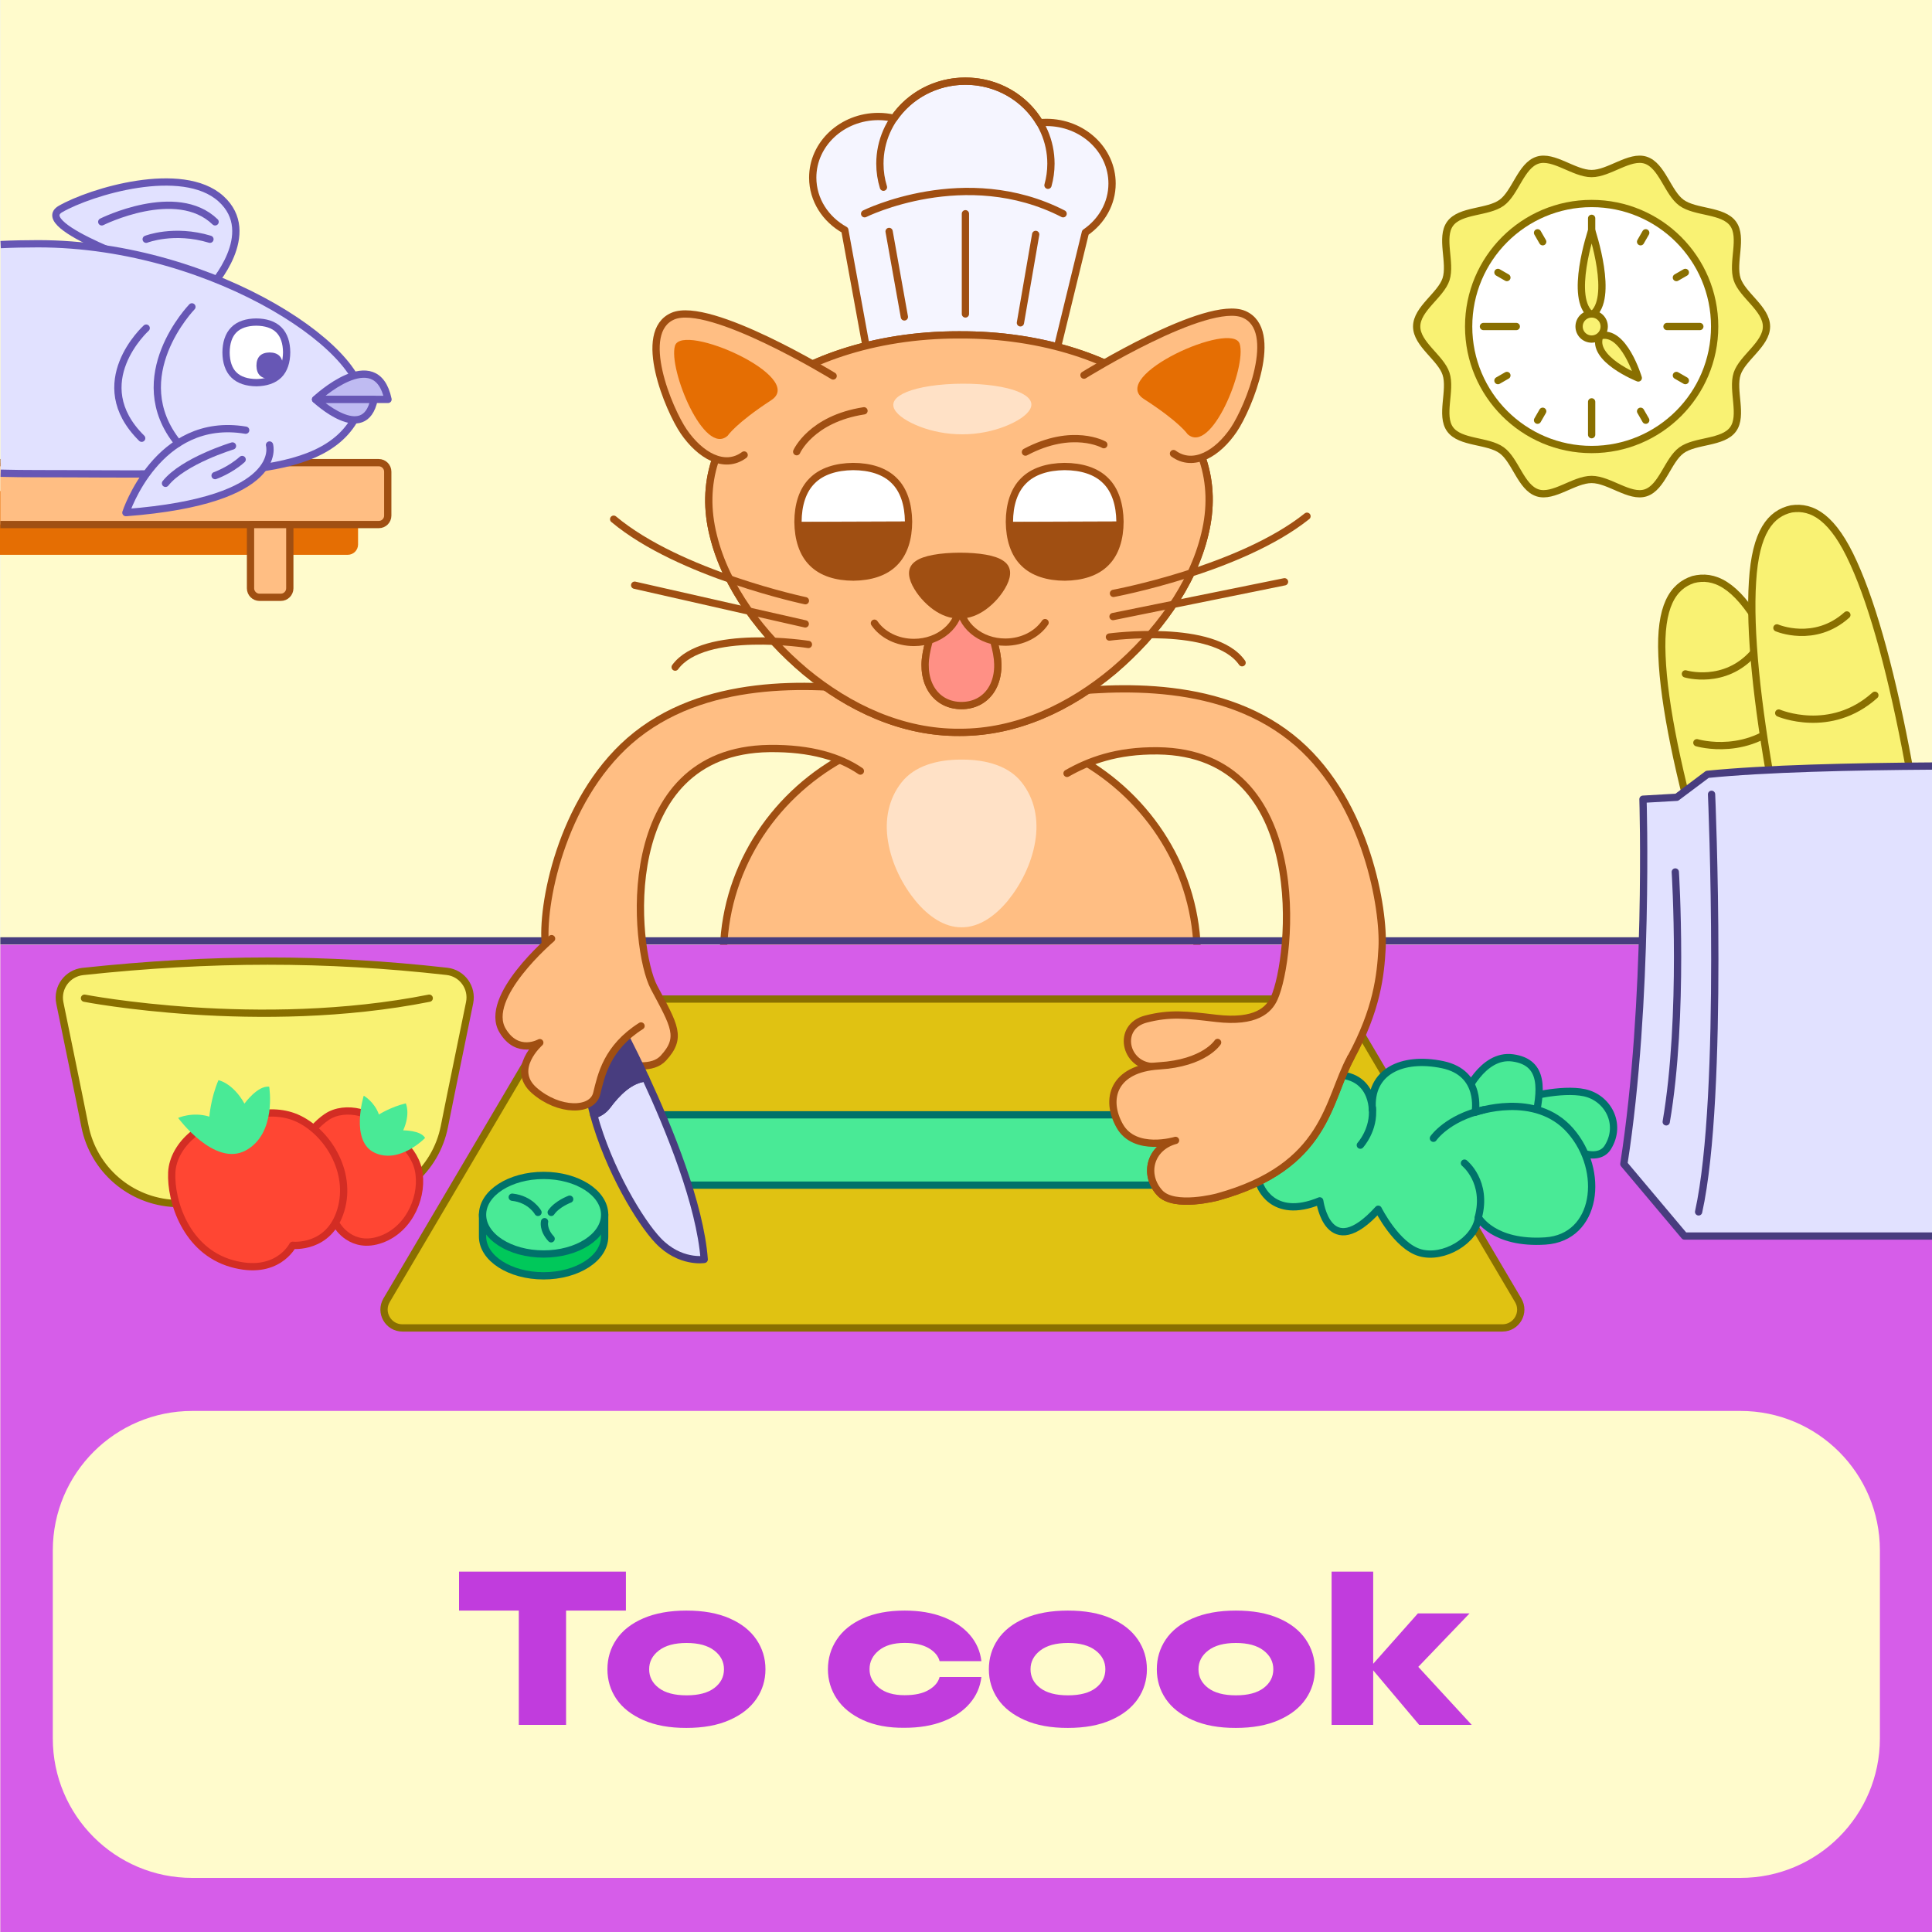
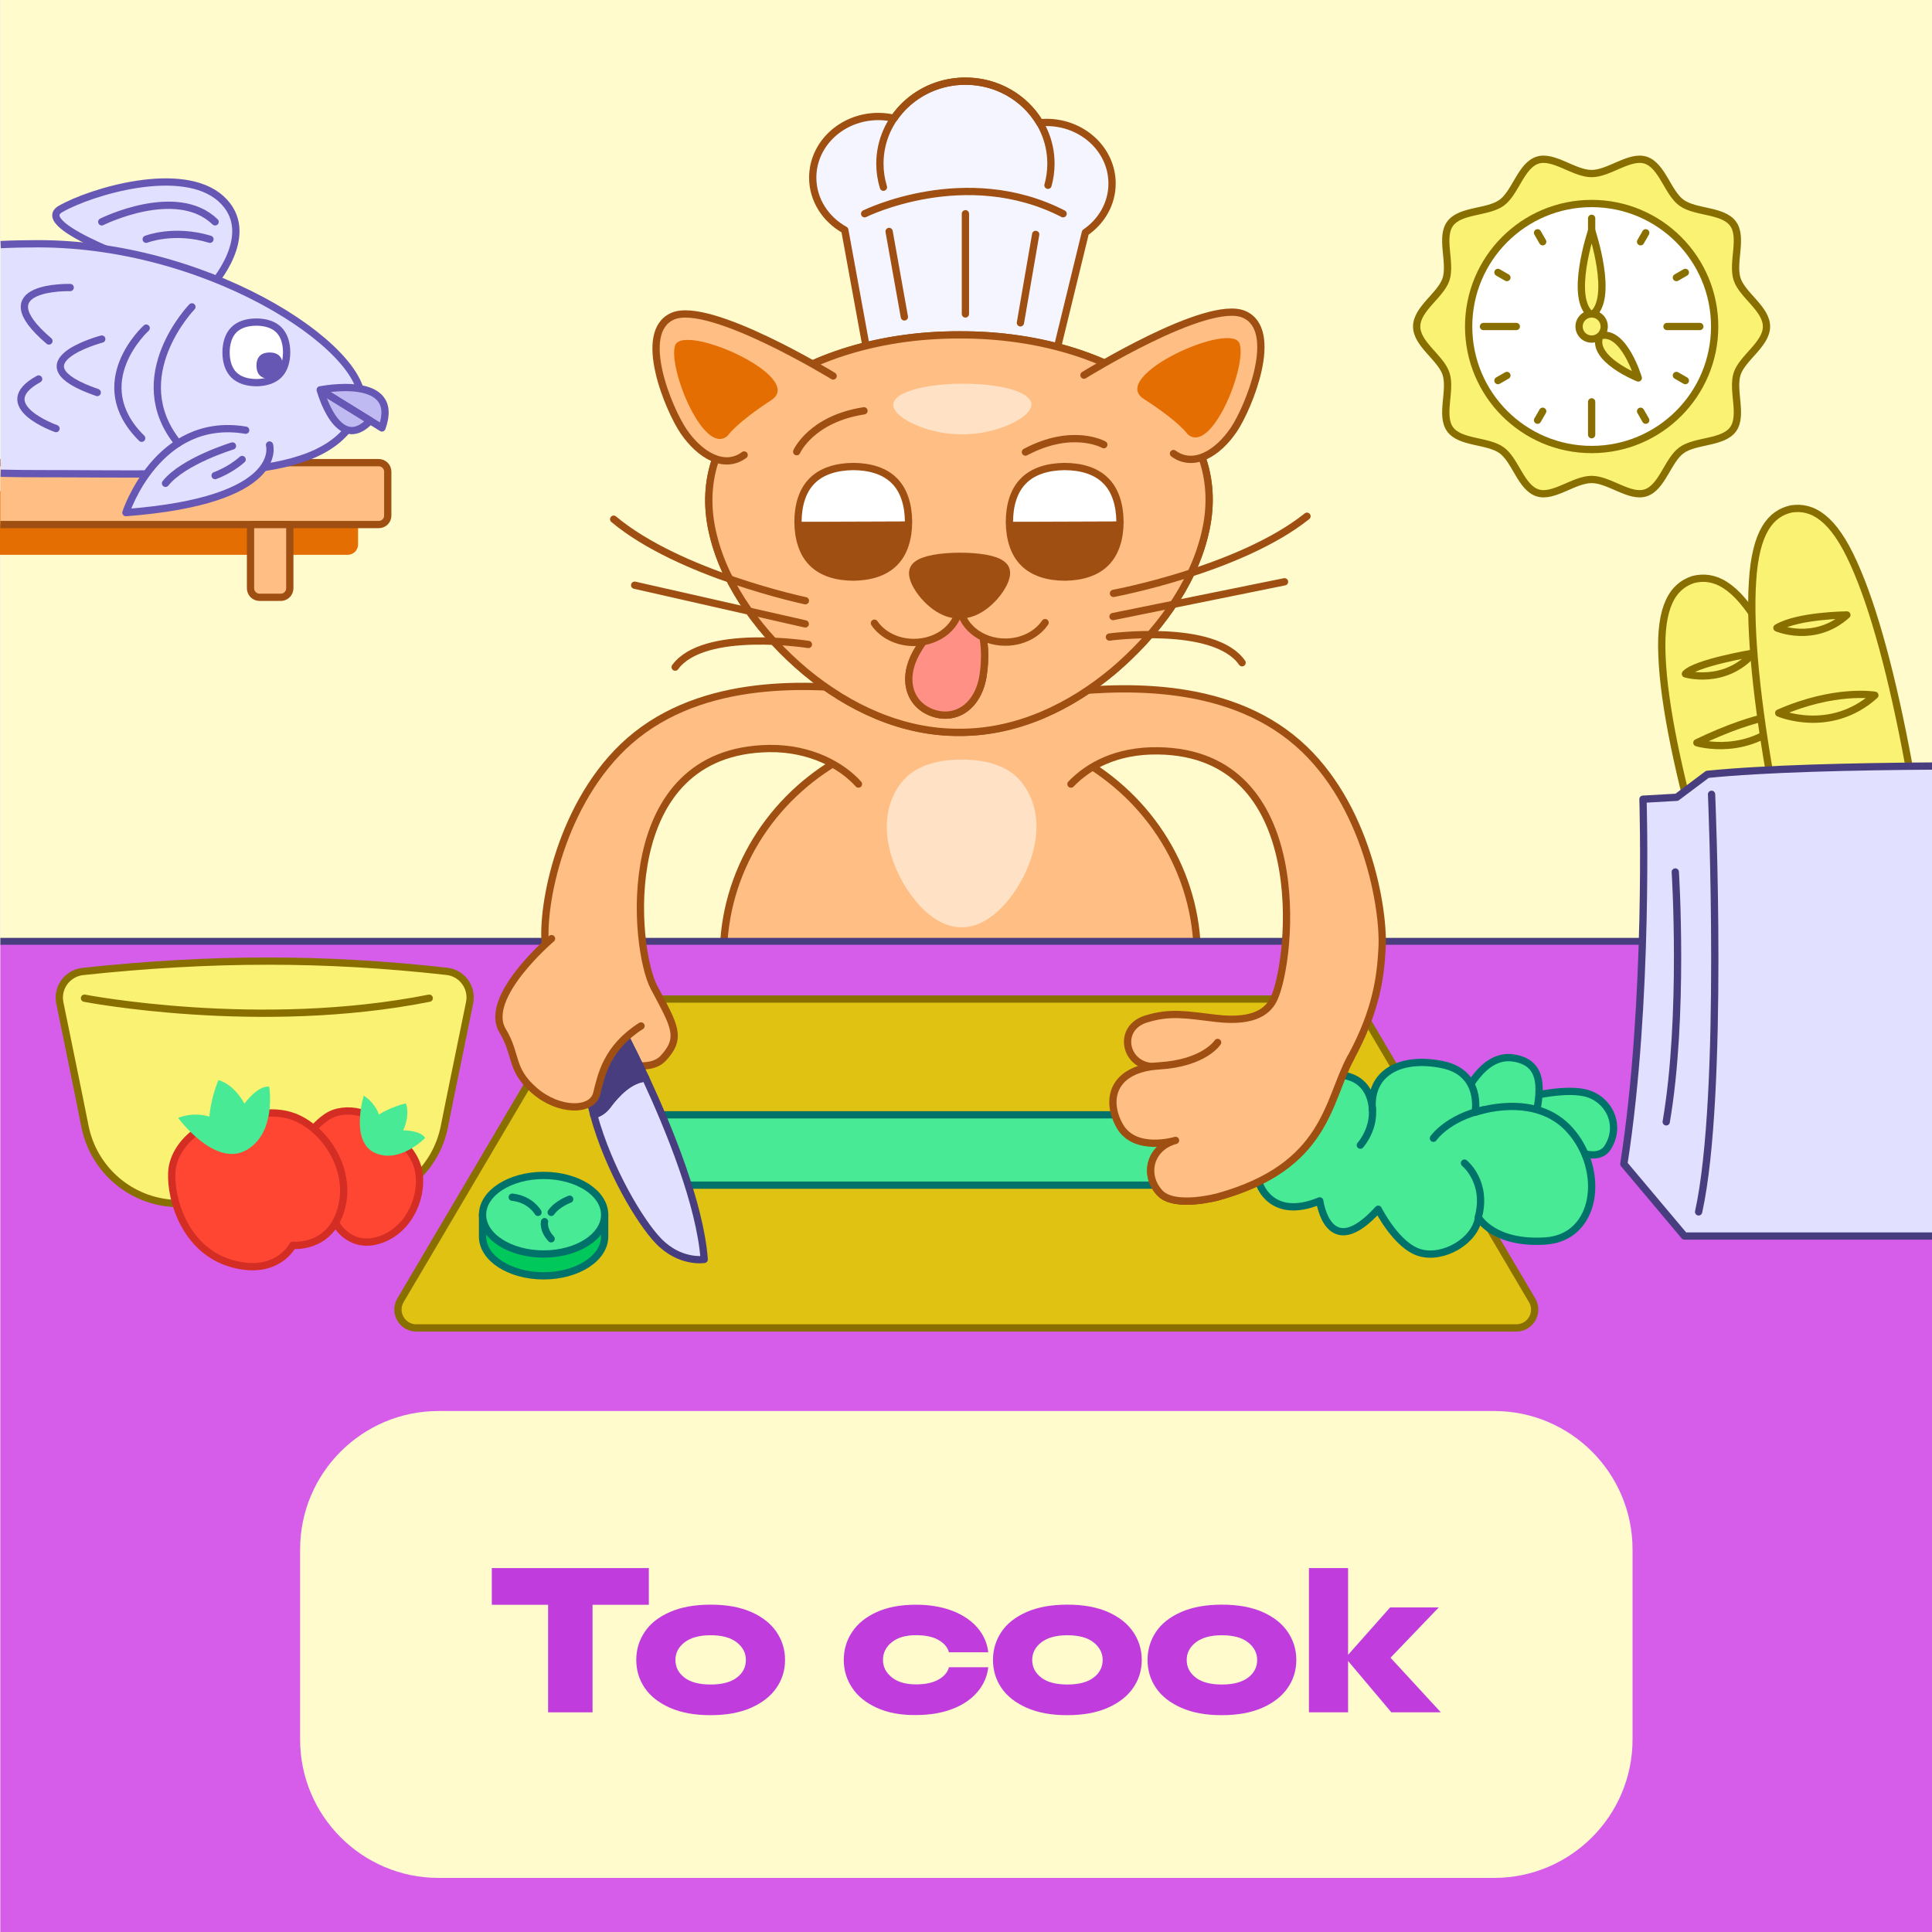
<svg xmlns="http://www.w3.org/2000/svg" version="1.1" id="Layer_1" x="0px" y="0px" viewBox="0 0 3000 3000" style="enable-background:new 0 0 3000 3000;" xml:space="preserve">
  <style type="text/css">
	.st0{fill:#FFFBCC;}
	.st1{fill:#FFBE83;stroke:#A04F12;stroke-width:11.294;stroke-linecap:round;stroke-linejoin:round;stroke-miterlimit:10;}
	.st2{opacity:0;fill:#FFE5D4;}
	.st3{fill:#FFF4E9;}
	.st4{opacity:0.65;}
	.st5{fill:#E1E1FF;stroke:#483D7F;stroke-width:11.294;stroke-linejoin:round;stroke-miterlimit:10;}
	.st6{fill:none;stroke:#FFBE83;stroke-width:0.807;stroke-miterlimit:10;}
	.st7{fill:#D65DE9;}
	.st8{fill:#C13CDD;}
	.st9{fill:none;stroke:#A04F12;stroke-width:11.294;stroke-linecap:round;stroke-linejoin:round;stroke-miterlimit:10;}
	.st10{fill:#E0C212;stroke:#896F00;stroke-width:11.294;stroke-linecap:round;stroke-linejoin:round;stroke-miterlimit:10;}
	.st11{fill:#49EA96;stroke:#00726A;stroke-width:11.294;stroke-linecap:round;stroke-linejoin:round;stroke-miterlimit:10;}
	.st12{fill:#E1E1FF;stroke:#483D7F;stroke-width:11.294;stroke-linecap:round;stroke-linejoin:round;stroke-miterlimit:10;}
	.st13{fill:#483D7F;stroke:#483D7F;stroke-width:11.294;stroke-linecap:round;stroke-linejoin:round;stroke-miterlimit:10;}
	.st14{fill:#F9F273;stroke:#896F00;stroke-width:11.294;stroke-linecap:round;stroke-linejoin:round;stroke-miterlimit:10;}
	.st15{fill:none;stroke:#896F00;stroke-width:11.294;stroke-linecap:round;stroke-linejoin:round;stroke-miterlimit:10;}
	.st16{fill:#FF4633;stroke:#D32D24;stroke-width:11.294;stroke-linecap:round;stroke-linejoin:round;stroke-miterlimit:10;}
	.st17{fill:#49EA96;}
	.st18{fill:#F5F5FF;stroke:#A04F12;stroke-width:11.294;stroke-linecap:round;stroke-linejoin:round;stroke-miterlimit:10;}
	.st19{fill:#FFFFFF;stroke:#A04F12;stroke-width:0.807;stroke-miterlimit:10;}
	.st20{fill:#A04F12;stroke:#A04F12;stroke-width:0.807;stroke-miterlimit:10;}
	.st21{fill:#E56E03;}
	.st22{fill:#FF9085;stroke:#A04F12;stroke-width:11.294;stroke-linecap:round;stroke-linejoin:round;stroke-miterlimit:10;}
	.st23{fill:#A04F12;}
	.st24{fill:#00C85A;stroke:#00726A;stroke-width:11.294;stroke-linecap:round;stroke-linejoin:round;stroke-miterlimit:10;}
	.st25{fill:#F9F273;}
	.st26{fill:#FFFFFF;stroke:#896F00;stroke-width:11.294;stroke-linecap:round;stroke-linejoin:round;stroke-miterlimit:10;}
	.st27{fill:#E1E1FF;stroke:#6757B5;stroke-width:11.294;stroke-linecap:round;stroke-linejoin:round;stroke-miterlimit:10;}
	.st28{fill:#FFBE83;stroke:#A04F12;stroke-width:11.294;stroke-linejoin:round;stroke-miterlimit:10;}
	.st29{fill:#E1E1FF;stroke:#6757B5;stroke-width:11.294;stroke-linejoin:round;stroke-miterlimit:10;}
	.st30{fill:#BFBBF2;stroke:#6757B5;stroke-width:11.294;stroke-linejoin:round;stroke-miterlimit:10;}
	.st31{fill:#FFFFFF;stroke:#6757B5;stroke-width:11.294;stroke-linejoin:round;stroke-miterlimit:10;}
	.st32{fill:#6757B5;}
</style>
  <rect x="0.5" class="st0" width="3000" height="3000" />
  <path class="st1" d="M1674.4,1177.3c-3.7-2-7.4-4-11.2-6c0,0-71.6-389.4-170.5-367.5c-0.5,0.1-1,0.2-1.5,0.4c-0.5-0.1-1-0.2-1.5-0.4  c-98.9-21.8-170.5,367.5-170.5,367.5c-3.8,1.9-7.5,3.9-11.2,6c-110.4,61.1-184.8,176.3-184.8,308.2c0,196,164.1,354.8,366.5,354.8  c0,0,0.5-2,1.5-5.9c1,3.9,1.5,5.9,1.5,5.9c202.4,0,366.5-158.9,366.5-354.8C1859.2,1353.6,1784.8,1238.4,1674.4,1177.3z" />
  <path class="st2" d="M1264.9,1479c-18.8,13.5-37.5,48.3-3.6,108.4c33.9,60.1,116.2,143.4,151.3,112  C1462,1655.3,1329,1433,1264.9,1479z" />
  <g>
    <path class="st1" d="M1464.7,1743c-36.8,20.8-55.2,57.6-46.8,104.3c9,50.2,41.2,157.5,18.3,244.5c-4,15.1-17.6,25.7-33.3,25.7   h-271.3c0,0-4.8-214.2,183.9-103.9c0,0-3.2-213.4,102.3-299.8" />
    <path class="st1" d="M1533,1743c36.8,20.8,55.2,57.6,46.8,104.3c-9,50.2-41.2,157.5-18.3,244.5c4,15.1,17.6,25.7,33.3,25.7H1866   c0,0,4.8-214.2-183.9-103.9c0,0,3.2-213.4-102.3-299.8" />
  </g>
  <g>
    <path class="st3" d="M1170.9,2054.6c-0.1-14.9,13.7-39.8,45.5-40.6c25.9-0.7,46.7,7.6,72.7,28.1   C1307.2,2056.5,1171,2082.5,1170.9,2054.6z" />
    <path class="st3" d="M1824.7,2054.6c0.1-14.9-13.7-39.8-45.5-40.6c-25.9-0.7-46.7,7.6-72.7,28.1   C1688.4,2056.5,1824.6,2082.5,1824.7,2054.6z" />
  </g>
  <g class="st4">
    <path class="st3" d="M1607.4,1307.1c-5.8,34.6-22.5,67-42.6,91.7c-20.4,24.5-45.1,41.3-71.6,41.1c-26.6,0.2-51.3-16.6-71.6-41.1   c-20.1-24.6-36.8-57-42.6-91.7c-5.9-34.6,1.1-67.2,21-92.3c19.6-24.9,53.9-35.5,93.2-35.3c39.3-0.2,73.7,10.4,93.2,35.3   C1606.3,1239.9,1613.3,1272.5,1607.4,1307.1z" />
  </g>
-   <line class="st5" x1="0.5" y1="1461" x2="3000.5" y2="1461" />
+   <line class="st5" x1="0.5" y1="1462" x2="3000.5" y2="1462" />
  <path class="st6" d="M2286.5,1508" />
  <rect x="0.5" y="1467" class="st7" width="3000" height="1533" />
-   <path class="st0" d="M2702.5,2916H298.5C178.9,2916,82,2819.1,82,2699.5v-292.1c0-119.5,96.9-216.5,216.5-216.5h2404.1  c119.5,0,216.5,96.9,216.5,216.5v292.1C2919,2819.1,2822.1,2916,2702.5,2916z" />
-   <g>
-     <path class="st8" d="M879,2678.4h-73.4v-177.5h-92.8v-60.5h259.1v60.5H879V2678.4z" />
-     <path class="st8" d="M998.8,2670.9c-18.5-8.2-32.4-19.1-41.7-32.8c-9.3-13.7-13.9-29.1-13.9-46.1s4.6-32.4,13.9-46.2   c9.3-13.8,23.2-24.8,41.7-32.8c18.5-8,40.9-12.1,67.1-12.1c26.3,0,48.6,4,67,12.1c18.4,8,32.2,19,41.6,32.8   c9.4,13.8,14.1,29.2,14.1,46.2s-4.7,32.4-14.1,46.1c-9.4,13.7-23.3,24.7-41.8,32.8c-18.5,8.2-40.7,12.2-66.8,12.2   C1039.7,2683.2,1017.3,2679.1,998.8,2670.9z M1109.2,2621.1c10-7.6,15-17.3,15-29.1c0-11.6-5-21.3-15.1-29.1   c-10.1-7.8-24.4-11.7-43-11.7c-18.6,0-32.9,3.9-43,11.7c-10.1,7.8-15.1,17.5-15.1,29.1c0,11.8,5,21.5,15,29.1   c10,7.6,24.4,11.4,43.2,11.4C1084.8,2632.5,1099.2,2628.7,1109.2,2621.1z" />
-     <path class="st8" d="M1340,2670.9c-17.9-8.2-31.4-19.2-40.6-33c-9.2-13.8-13.8-29.1-13.8-45.9c0-17,4.6-32.4,13.8-46.2   c9.2-13.8,22.7-24.8,40.6-32.8c17.9-8,39.4-12.1,64.6-12.1c22.7,0,42.7,3.3,60,10c17.3,6.7,31.1,15.9,41.3,27.7   c10.2,11.8,16.2,25.4,18,40.8H1459c-2-7.9-7.6-14.6-16.8-20.1c-9.2-5.4-21.7-8.2-37.6-8.2c-17,0-30.3,3.9-39.9,11.7   c-9.6,7.8-14.5,17.5-14.5,29.1c0,11.3,4.8,20.9,14.5,28.7c9.6,7.8,22.9,11.7,39.9,11.7c15.9,0,28.4-2.7,37.6-8.2   c9.2-5.4,14.8-12.1,16.8-20.1h64.9c-1.8,15.4-7.8,29.1-18,41c-10.2,11.9-24,21.2-41.3,27.9c-17.3,6.7-37.3,10-60,10   C1379.5,2683.2,1357.9,2679.1,1340,2670.9z" />
-     <path class="st8" d="M1591.1,2670.9c-18.5-8.2-32.4-19.1-41.7-32.8c-9.3-13.7-13.9-29.1-13.9-46.1s4.6-32.4,13.9-46.2   c9.3-13.8,23.2-24.8,41.7-32.8c18.5-8,40.9-12.1,67.1-12.1c26.3,0,48.6,4,67,12.1c18.4,8,32.2,19,41.6,32.8   c9.4,13.8,14.1,29.2,14.1,46.2s-4.7,32.4-14.1,46.1c-9.4,13.7-23.3,24.7-41.8,32.8c-18.5,8.2-40.7,12.2-66.8,12.2   C1632,2683.2,1609.6,2679.1,1591.1,2670.9z M1701.4,2621.1c10-7.6,15-17.3,15-29.1c0-11.6-5-21.3-15.1-29.1   c-10.1-7.8-24.4-11.7-43-11.7c-18.6,0-32.9,3.9-43,11.7c-10.1,7.8-15.1,17.5-15.1,29.1c0,11.8,5,21.5,15,29.1   c10,7.6,24.4,11.4,43.2,11.4C1677.1,2632.5,1691.5,2628.7,1701.4,2621.1z" />
-     <path class="st8" d="M1851.9,2670.9c-18.5-8.2-32.4-19.1-41.7-32.8c-9.3-13.7-13.9-29.1-13.9-46.1s4.6-32.4,13.9-46.2   c9.3-13.8,23.2-24.8,41.7-32.8c18.5-8,40.9-12.1,67.1-12.1c26.3,0,48.6,4,67,12.1c18.4,8,32.2,19,41.6,32.8   c9.4,13.8,14.1,29.2,14.1,46.2s-4.7,32.4-14.1,46.1c-9.4,13.7-23.3,24.7-41.8,32.8c-18.5,8.2-40.7,12.2-66.8,12.2   C1892.7,2683.2,1870.4,2679.1,1851.9,2670.9z M1962.2,2621.1c10-7.6,15-17.3,15-29.1c0-11.6-5-21.3-15.1-29.1   c-10.1-7.8-24.4-11.7-43-11.7c-18.6,0-32.9,3.9-43,11.7c-10.1,7.8-15.1,17.5-15.1,29.1c0,11.8,5,21.5,15,29.1   c10,7.6,24.4,11.4,43.2,11.4C1937.8,2632.5,1952.2,2628.7,1962.2,2621.1z" />
-     <path class="st8" d="M2202.3,2588.3l83,90.1h-81.6l-71.4-84.7v84.7h-64.6v-238h64.6v143.1l69.4-78.2h80.2L2202.3,2588.3z" />
+   <path class="st0" d="M2320,2916H681c-118.7,0-215-96.3-215-215v-295c0-118.7,96.3-215,215-215h1639c118.7,0,215,96.3,215,215v295  C2535,2819.7,2438.7,2916,2320,2916z" />
+   <g>
+     <path class="st8" d="M920.2,2658.9h-69.1v-167h-87.4v-57h243.8v57h-87.4V2658.9z" />
+     <path class="st8" d="M1040.3,2651.8c-17.4-7.7-30.5-18-39.2-30.9c-8.8-12.9-13.1-27.4-13.1-43.4s4.4-30.5,13.1-43.5   c8.7-13,21.8-23.3,39.2-30.9c17.4-7.6,38.5-11.4,63.2-11.4c24.7,0,45.8,3.8,63,11.4c17.3,7.6,30.3,17.9,39.2,30.9   c8.9,13,13.3,27.5,13.3,43.5s-4.4,30.5-13.3,43.4c-8.9,12.9-22,23.2-39.4,30.9c-17.4,7.7-38.4,11.5-62.9,11.5   C1078.7,2663.4,1057.7,2659.5,1040.3,2651.8z M1144.1,2605c9.4-7.1,14.1-16.3,14.1-27.4c0-10.9-4.8-20-14.2-27.4   c-9.5-7.4-23-11-40.5-11c-17.5,0-31,3.7-40.5,11c-9.5,7.4-14.2,16.5-14.2,27.4c0,11.1,4.7,20.2,14.1,27.4   c9.4,7.2,22.9,10.7,40.6,10.7C1121.2,2615.7,1134.7,2612.1,1144.1,2605z" />
+     <path class="st8" d="M1361.4,2651.8c-16.9-7.7-29.6-18-38.2-31c-8.6-13-13-27.4-13-43.2c0-16,4.3-30.5,13-43.5   c8.6-13,21.4-23.3,38.2-30.9c16.9-7.6,37.1-11.4,60.8-11.4c21.3,0,40.2,3.2,56.5,9.4c16.3,6.3,29.3,15,38.9,26.1   c9.6,11.1,15.3,23.9,17,38.4h-61.1c-1.9-7.5-7.2-13.8-15.8-18.9s-20.4-7.7-35.4-7.7c-16,0-28.5,3.7-37.6,11   c-9.1,7.4-13.6,16.5-13.6,27.4c0,10.7,4.5,19.7,13.6,27c9.1,7.4,21.6,11,37.6,11c14.9,0,26.7-2.6,35.4-7.7s13.9-11.4,15.8-18.9   h61.1c-1.7,14.5-7.4,27.4-17,38.6c-9.6,11.2-22.6,20-38.9,26.2c-16.3,6.3-35.2,9.4-56.5,9.4   C1398.5,2663.4,1378.3,2659.5,1361.4,2651.8z" />
+     <path class="st8" d="M1594.2,2651.8c-17.4-7.7-30.5-18-39.2-30.9c-8.8-12.9-13.1-27.4-13.1-43.4s4.4-30.5,13.1-43.5   c8.7-13,21.8-23.3,39.2-30.9c17.4-7.6,38.5-11.4,63.2-11.4c24.7,0,45.8,3.8,63,11.4c17.3,7.6,30.3,17.9,39.2,30.9   c8.8,13,13.3,27.5,13.3,43.5s-4.4,30.5-13.3,43.4c-8.9,12.9-22,23.2-39.4,30.9c-17.4,7.7-38.3,11.5-62.9,11.5   C1632.7,2663.4,1611.6,2659.5,1594.2,2651.8z M1698.1,2605c9.4-7.1,14.1-16.3,14.1-27.4c0-10.9-4.8-20-14.2-27.4   c-9.5-7.4-23-11-40.5-11c-17.5,0-31,3.7-40.5,11c-9.5,7.4-14.2,16.5-14.2,27.4c0,11.1,4.7,20.2,14.1,27.4   c9.4,7.2,22.9,10.7,40.6,10.7C1675.1,2615.7,1688.7,2612.1,1698.1,2605z" />
+     <path class="st8" d="M1834.2,2651.8c-17.4-7.7-30.5-18-39.2-30.9c-8.8-12.9-13.1-27.4-13.1-43.4s4.4-30.5,13.1-43.5   c8.7-13,21.8-23.3,39.2-30.9c17.4-7.6,38.5-11.4,63.2-11.4c24.7,0,45.8,3.8,63,11.4c17.3,7.6,30.3,17.9,39.2,30.9   c8.8,13,13.3,27.5,13.3,43.5s-4.4,30.5-13.3,43.4c-8.9,12.9-22,23.2-39.4,30.9c-17.4,7.7-38.3,11.5-62.9,11.5   C1872.6,2663.4,1851.6,2659.5,1834.2,2651.8z M1938,2605c9.4-7.1,14.1-16.3,14.1-27.4c0-10.9-4.8-20-14.2-27.4   c-9.5-7.4-23-11-40.5-11c-17.5,0-31,3.7-40.5,11c-9.5,7.4-14.2,16.5-14.2,27.4c0,11.1,4.7,20.2,14.1,27.4   c9.4,7.2,22.9,10.7,40.6,10.7C1915.1,2615.7,1928.6,2612.1,1938,2605z" />
+     <path class="st8" d="M2159.2,2574.1l78.1,84.8h-76.8l-67.2-79.7v79.7h-60.8v-224h60.8v134.7l65.3-73.6h75.5L2159.2,2574.1z" />
  </g>
  <path class="st9" d="M1934.8,1598.1" />
-   <path class="st10" d="M2332.9,2062h-1708c-22.1,0-35.8-24-24.6-43c92-155.9,184-311.8,275.9-467.7h1205.3  c92,155.9,184,311.8,275.9,467.7C2368.7,2038,2355,2062,2332.9,2062z" />
+   <path class="st10" d="M2354.5,2062h-1708c-22.1,0-35.8-24-24.6-43c92-155.9,184-311.8,275.9-467.7h1205.3  c92,155.9,184,311.8,275.9,467.7C2390.3,2038,2376.6,2062,2354.5,2062z" />
  <rect x="1001.3" y="1731.1" class="st11" width="927.9" height="109.2" />
-   <path class="st1" d="M1358.5,1073.3c-98.5-11.9-267-22.5-381,77.1C870.3,1244.3,840.1,1408.8,847,1468l49.7,155.5  c0,0,100.3,55.5,133.4,19.5c29.5-32.1,17.2-50.1-14.6-109.9c-31.7-59.8-61.3-367.7,179.2-370.8c64.7-0.8,109.8,13.5,141.3,35" />
+   <path class="st1" d="M1358.5,1073.3c-98.5-11.9-267-22.5-381,77.1C870.3,1244.3,840.1,1408.8,847,1468l49.7,155.5  c0,0,100.3,55.5,133.4,19.5c29.5-32.1,17.2-50.1-14.6-109.9c-31.7-59.8-61.3-367.7,179.2-370.8c64.7-0.8,113.3,27.2,138.3,55.2" />
  <g>
    <path class="st12" d="M1002.5,1673.9c-24.5,2.2-44.8,23.1-59.2,42.6c-5.9,7.9-13.6,12.4-21.4,14.7   c23.1,84.7,72.2,166.2,100.1,195.3c33.8,35.4,71.5,29.1,71.5,29.1C1087.1,1870.1,1039.2,1752.9,1002.5,1673.9z" />
    <path class="st13" d="M943.3,1716.5c14.4-19.5,34.8-40.4,59.2-42.6c-23.8-51.3-42.9-86.5-42.9-86.5l-48.6,88.7   c2.1,18.2,5.9,36.7,10.9,55C929.7,1728.9,937.4,1724.5,943.3,1716.5z" />
  </g>
-   <path class="st1" d="M995.4,1593.1c-53.2,33.7-61.9,76.6-68.8,104.9c-6.9,28.3-58.8,28.5-96.9-4.7s8.5-74.3,8.5-74.3  s-34.7,19.8-57.7-18.6c-31.2-51.9,76-142.9,76-142.9" />
+   <path class="st1" d="M995.4,1593.1c-53.2,33.7-61.9,76.6-68.8,104.9c-6.9,28.3-58.8,28.5-96.9-4.7s-26.2-54.5-49.3-92.9  c-31.2-51.9,76-142.9,76-142.9" />
  <g>
    <path class="st11" d="M2367.2,1705c0,0,56.8-15.9,93.1-8.2c36.3,7.8,58.6,48.6,36.4,84.6c-17.1,27.7-66.3,0.6-79.2-15   c-13-15.6-58.1-9.5-58.1-9.5L2367.2,1705z" />
    <path class="st11" d="M2273.8,1702.4c0,0,27.2-66.4,75.3-59.7c50.2,7,44.1,51.9,33.7,98.6l-106.4,26L2273.8,1702.4z" />
    <path class="st11" d="M1955.9,1838.7c0,0,18.2,57.1,93.4,26c0,0,13,98.6,90.8,13c0,0,28.5,57.1,64.9,67.5   c36.3,10.4,85.6-18.2,90.8-54.5c0,0,23.4,41.5,103.8,36.3c80.5-5.2,93.4-109,38.9-171.3c-54.5-62.3-147.9-28.5-147.9-28.5   s11.7-61-50.6-74c-62.3-13-114.2,10.4-109,70.1c0,0,1.3-71.4-86.9-50.6C2044.1,1672.6,1901.4,1711.5,1955.9,1838.7z" />
    <path class="st11" d="M2225.8,1767.5c0,0,21.7-31.6,77.8-44.2" />
    <path class="st11" d="M2112.3,1778.2c0,0,22.2-24.3,18.6-58.2" />
    <path class="st11" d="M2274,1806.1c0,0,36.4,28.9,21.4,84.6" />
  </g>
  <g>
-     <path class="st1" d="M1656.9,1200.9c33.6-19.1,76.6-35.8,141.3-35c240.5,3.1,208.5,322.7,180.3,384.3   c-8.1,17.8-27.9,38.3-89.9,31.1c-46.5-5.5-71.7-8.6-109.2,1.1c-45.9,11.8-33.2,72.8,11.8,73.9l34.3,114.6   c-39.6,10.7-50.5,53.1-24.6,81.4c22.5,24.6,89.9,6.4,89.9,6.4c170.3-47.1,170.3-149.2,206.7-216.3c40.7-75,46.3-127.7,48.6-170.6   c3.2-59.6-23.4-223.8-130.6-317.6c-113.9-99.7-282.5-89-381-77.1" />
+     <path class="st1" d="M1663,1217.5c27-28,70.5-52.5,135.2-51.6c240.5,3.1,208.5,322.7,180.3,384.3c-8.1,17.8-27.9,38.3-89.9,31.1   c-46.5-5.5-71.5-10.7-109.2,1.1c-45.2,14.1-33.2,72.8,11.8,73.9l34.3,114.6c-39.6,10.7-50.5,53.1-24.6,81.4   c22.5,24.6,89.9,6.4,89.9,6.4c170.3-47.1,170.3-149.2,206.7-216.3c40.7-75,46.3-127.7,48.6-170.6c3.2-59.6-23.4-223.8-130.6-317.6   c-113.9-99.7-282.5-89-381-77.1" />
    <path class="st1" d="M1799.6,1655.1" />
    <path class="st1" d="M1890.7,1618.7c0,0-20.3,32.1-91,36.4c-70.7,4.3-84.6,51.4-61,93.2c23.6,41.8,86.7,22.5,86.7,22.5   c-39.6,10.7-50.5,53.1-24.6,81.4c22.5,24.6,89.9,6.4,89.9,6.4c170.3-47.1,170.1-149.3,206.7-216.3" />
  </g>
  <g>
    <path class="st14" d="M270.9,1868.7c94.1,4.6,186.5,5.1,280,0.6c68.4-3.3,125.8-52.7,139.1-119.9c13.1-66,26.2-127.9,39.2-192.4   c4.8-23.5-11.6-46.1-35.4-48.7c-189.5-21.3-364.8-21.2-565.1,0.2c-24,2.6-40.6,25.1-35.8,48.8c13,64.2,26,125.8,39,191.5   C145.2,1816,202.5,1865.4,270.9,1868.7z" />
    <path class="st15" d="M131.2,1550c0,0,270.7,52.5,535.3,0" />
    <g>
      <path class="st16" d="M599.2,1755.7c0,0,41.4,21.8,50.3,60c8.8,38.2-11.5,92.1-57.5,108.8s-68.3-21.3-68.3-21.3s-41.3,7.3-61.3-46    s16.5-103.7,45.1-122.9C536,1715.1,584.4,1727.8,599.2,1755.7z" />
      <path class="st17" d="M660.1,1767c0,0-39.6,41-78.3,23c-38.7-18-17-88.6-17-88.6s16.5,9.2,23.6,29.2c0,0,18.5-11.8,41.7-17.3    c0,0,7.7,15.7-4,41.9C626.1,1755.3,653,1754.8,660.1,1767z" />
    </g>
    <g>
      <path class="st16" d="M359.5,1741.9c0,0,54.5-26.3,101-6.1c46.5,20.2,86.9,82.8,68.7,143.4c-18.2,60.6-74.7,54.5-74.7,54.5    s-24.2,48.5-94.9,28.3c-70.7-20.2-94.9-97-92.9-141.4S319.1,1735.8,359.5,1741.9z" />
      <path class="st17" d="M418,1687.4c0,0,12.1,72.7-36.4,99s-105-50.5-105-50.5s22.2-10.1,48.5-2c0,0,2-28.3,14.1-56.6    c0,0,22.2,4,40.4,36.4C379.7,1713.6,399.9,1685.3,418,1687.4z" />
    </g>
  </g>
  <g>
    <path class="st14" d="M2869.2,1718.8c-32,8.2-69.1-17.6-107.9-84.5c-38.8-65.8-79.2-172.7-116.9-300.1   c-37.1-127.5-60.8-239.4-63.7-315.7c-3.5-77.3,17-108.2,48.4-118.6c32-8.2,66,6.7,104.8,73.7c38.8,65.8,79.2,172.7,116.9,300.1   c37.1,127.5,60.8,239.4,63.7,315.7C2917.9,1666.7,2900.6,1708.4,2869.2,1718.8z" />
    <g>
-       <path class="st14" d="M2617.1,1046.4c0,0,60.8,18.3,105.6-32.3" />
-       <path class="st14" d="M2634.9,1153.3c0,0,83.6,25.2,145.1-44.4" />
+       <path class="st14" d="M2617.1,1046.4c0,0,60.8,18.3,105.6-32.3C2722.7,1014.1,2632.2,1029.2,2617.1,1046.4z" />
+       <path class="st14" d="M2634.9,1153.3c0,0,83.6,25.2,145.1-44.4C2780,1108.8,2735.8,1105,2634.9,1153.3z" />
    </g>
    <path class="st14" d="M2935.6,1629.5c-32.7,4.9-66.9-24.6-98.6-95.2c-31.7-69.5-60.9-180-85.1-310.6   c-23.7-130.7-35.6-244.4-30.6-320.6c4.6-77.3,28.1-105.9,60.4-112.9c32.7-4.9,64.9,13.5,96.6,84.1c31.7,69.5,60.9,180,85.1,310.6   c23.7,130.7,35.6,244.4,30.6,320.6C2989.4,1582.7,2967.9,1622.4,2935.6,1629.5z" />
    <g>
-       <path class="st14" d="M2759.2,975c0,0,58.3,25.1,108.6-20.1" />
-       <path class="st14" d="M2762,1107.2c0,0,80.2,34.5,149.3-27.6" />
+       <path class="st14" d="M2759.2,975c0,0,58.3,25.1,108.6-20.1C2867.8,954.9,2791.5,955.5,2759.2,975z" />
+       <path class="st14" d="M2762,1107.2c0,0,80.2,34.5,149.3-27.6C2911.3,1079.6,2849,1068.9,2762,1107.2z" />
    </g>
  </g>
  <g>
    <path class="st5" d="M3000.5,1189.5c-123.4,0.8-260.5,3.9-349.3,12.9l-47.5,35.6l-52.5,3c0,0,9.9,312.9-29.7,566.4l94.1,111.9   h384.9" />
    <path class="st12" d="M2657.7,1233.4c0,0,20.1,466.4-20.1,648.4" />
    <path class="st12" d="M2601.4,1354c0,0,14.1,223.2-14.1,388" />
  </g>
  <g>
    <path class="st1" d="M1499.1,382.3" />
    <path class="st18" d="M1726.8,285c0-52.4-45.6-94.9-102-94.9c-3.5,0-7,0.2-10.4,0.5c-22.9-38.6-65.9-64.6-115.3-64.6   c-46.4,0-87.2,23-110.9,57.7c-7.8-1.8-15.9-2.8-24.2-2.8c-56.3,0-102,42.5-102,94.9c0,34.6,20,64.9,49.8,81.4l34.4,188.1   c5.2,28.6,28.8,50.7,58.5,55c42.4,6.1,107.4,11,178.4-0.2c27.8-4.4,50.1-24.6,56.5-51.1l45.8-188   C1710.5,343.8,1726.8,316.2,1726.8,285z" />
    <line class="st1" x1="1499.1" y1="331.9" x2="1499.1" y2="487.5" />
    <line class="st1" x1="1380.6" y1="359.4" x2="1404.3" y2="492.1" />
    <line class="st1" x1="1608.2" y1="364" x2="1584.5" y2="501.3" />
    <path class="st9" d="M1342.6,331.9c0,0,156.5-77.8,308.2,0" />
    <line class="st1" x1="1380.2" y1="535" x2="1607.6" y2="535" />
    <path class="st9" d="M1371.8,290.7c-3.6-11.6-5.5-23.9-5.5-36.6c0-70.8,59.4-128.1,132.8-128.1s132.8,57.4,132.8,128.1   c0,11.6-1.6,22.9-4.6,33.6" />
  </g>
  <g>
    <g>
      <g>
        <path class="st1" d="M1870.9,829.3c-19,80.1-74.7,155.1-141.7,212.2c-67.9,56.8-150.2,95.9-239,95.7     c-88.7,0.7-171.4-37.8-239.6-94.2c-67.4-56.7-123.5-131.3-143-211.3c-20.1-79.9,3.1-155.3,69.5-213.4     c65.2-57.7,179.8-98.4,311.2-98.3c131.4-0.9,246.2,39,311.8,96.3C1866.8,674,1890.5,749.2,1870.9,829.3z" />
        <path class="st1" d="M1870.9,829.3c-19,80.1-74.7,155.1-141.7,212.2c-67.9,56.8-150.2,95.9-239,95.7     c-88.7,0.7-171.4-37.8-239.6-94.2c-67.4-56.7-123.5-131.3-143-211.3c-20.1-79.9,3.1-155.3,69.5-213.4     c65.2-57.7,179.8-98.4,311.2-98.3c131.4-0.9,246.2,39,311.8,96.3C1866.8,674,1890.5,749.2,1870.9,829.3z" />
      </g>
      <g>
        <g>
          <path class="st19" d="M1325.2,896.1c-26.4-0.1-49-7-63.8-21.9c-15-14.7-22-37.3-22.3-63.7c0.1-26.4,7-49,21.9-63.8      c14.7-15,37.3-22,63.7-22.3c26.4,0.1,49,7,63.8,21.9c15,14.7,22,37.3,22.3,63.7c-0.1,26.4-7,49-21.9,63.8      C1374.2,888.8,1351.6,895.8,1325.2,896.1z" />
          <path class="st20" d="M1261.4,874.2c14.8,14.9,37.4,21.8,63.8,21.9c26.4-0.3,49-7.4,63.7-22.3c14.9-14.8,21.8-37.4,21.9-63.8      l-171.7,0.6C1239.4,836.9,1246.5,859.6,1261.4,874.2z" />
          <path class="st9" d="M1325.2,896.1c-26.4-0.1-49-7-63.8-21.9c-15-14.7-22-37.3-22.3-63.7c0.1-26.4,7-49,21.9-63.8      c14.7-15,37.3-22,63.7-22.3c26.4,0.1,49,7,63.8,21.9c15,14.7,22,37.3,22.3,63.7c-0.1,26.4-7,49-21.9,63.8      C1374.2,888.8,1351.6,895.8,1325.2,896.1z" />
        </g>
        <g>
          <path class="st19" d="M1653.5,896.1c-26.4-0.1-49-7-63.8-21.9c-15-14.7-22-37.3-22.3-63.7c0.1-26.4,7-49,21.9-63.8      c14.7-15,37.3-22,63.7-22.3c26.4,0.1,49,7,63.8,21.9c15,14.7,22,37.3,22.3,63.7c-0.1,26.4-7,49-21.9,63.8      C1702.5,888.8,1679.9,895.8,1653.5,896.1z" />
          <path class="st20" d="M1589.7,874.2c14.8,14.9,37.4,21.8,63.8,21.9c26.4-0.3,49-7.4,63.7-22.3c14.9-14.8,21.8-37.4,21.9-63.8      l-171.7,0.6C1567.7,836.9,1574.8,859.6,1589.7,874.2z" />
          <path class="st9" d="M1653.5,896.1c-26.4-0.1-49-7-63.8-21.9c-15-14.7-22-37.3-22.3-63.7c0.1-26.4,7-49,21.9-63.8      c14.7-15,37.3-22,63.7-22.3c26.4,0.1,49,7,63.8,21.9c15,14.7,22,37.3,22.3,63.7c-0.1,26.4-7,49-21.9,63.8      C1702.5,888.8,1679.9,895.8,1653.5,896.1z" />
        </g>
      </g>
      <path class="st1" d="M1293.7,583.8c0,0-191.9-117.5-248.9-92.9c-57,24.6-6.2,145.5,16.9,179.2c25,36.5,62.8,59.3,93.8,36.4" />
      <path class="st1" d="M1683.2,582.5c0,0,191.1-118.8,248.3-94.5c57.1,24.3,7.2,145.4-15.7,179.3c-24.8,36.6-62.4,59.7-93.6,37" />
      <g>
        <path class="st1" d="M1237.1,701.4c0,0,22.2-50.8,104.5-63.5" />
        <path class="st1" d="M1714,690.5c0,0-48.2-27.5-121.7,11.5" />
      </g>
      <g>
        <path class="st21" d="M1130.2,676.3c0,0,12.1-18.8,67.4-54.9c55.4-36.1-138.3-121.6-149.5-84.5     C1037.4,573,1093.7,710.2,1130.2,676.3z" />
        <path class="st21" d="M1843.9,674c0,0-12.2-18.7-67.8-54.5C1720.5,583.7,1913.7,497,1925,534     C1936.1,570.1,1880.7,707.6,1843.9,674z" />
      </g>
      <g>
        <g>
          <path class="st9" d="M1250.6,932.8c0,0-195.3-41-297.7-126.6" />
          <line class="st9" x1="985.5" y1="908.7" x2="1250.4" y2="968.8" />
          <path class="st9" d="M1255.3,1000.7c0,0-162.4-25.7-206.9,35.2" />
        </g>
        <g>
          <path class="st9" d="M1729,921.4c0,0,196.2-36.5,300.5-119.8" />
          <line class="st9" x1="1994.6" y1="903.4" x2="1728.3" y2="957.4" />
          <path class="st9" d="M1722.7,989.2c0,0,162.9-22,206,39.9" />
        </g>
      </g>
      <g>
-         <path class="st22" d="M1438.2,1015c8.4-46.8,32.8-87,54.4-86.9c21.7-0.2,46.3,39.8,55,86.6c8.8,46.8-15.5,80.8-54.5,80.9     C1454.3,1095.7,1429.7,1061.9,1438.2,1015z" />
-         <path class="st22" d="M1438.2,1015c8.4-46.8,32.8-87,54.4-86.9c21.7-0.2,46.3,39.8,55,86.6c8.8,46.8-15.5,80.8-54.5,80.9     C1454.3,1095.7,1429.7,1061.9,1438.2,1015z" />
+         <path class="st22" d="M1423.2,1012.8c23.4-41.4,59.6-71.3,80-64.1c20.5,6.9,30.6,52.8,23.4,99.9c-7.1,47.1-41.3,71.2-78.1,58.5     C1411.8,1094.3,1399.8,1054.3,1423.2,1012.8z" />
+         <path class="st22" d="M1423.2,1012.8c23.4-41.4,59.6-71.3,80-64.1c20.5,6.9,30.6,52.8,23.4,99.9c-7.1,47.1-41.3,71.2-78.1,58.5     C1411.8,1094.3,1399.8,1054.3,1423.2,1012.8z" />
      </g>
      <g>
        <path class="st1" d="M1490.2,937.2c0.1,33.2-31.6,60.3-70.8,60.4c-26.3,0.1-49.3-11.9-61.6-29.9" />
        <path class="st1" d="M1490.2,937.2c0.1,33.2,32,60.1,71.2,59.9c26.3-0.1,49.2-12.3,61.4-30.3" />
      </g>
      <path class="st23" d="M1416.7,909c7.8,15.2,19.9,28.4,32.5,37.5c12.8,9.1,26.2,14.1,41,14.1c14.8-0.1,28.2-5.2,40.9-14.4    c12.5-9.1,24.6-22.4,32.3-37.7c7.5-15.3,7.5-28.8-5.2-37.5c-12.2-8.8-37.9-12.8-68.3-12.8c-30.3,0.2-56,4.4-68.2,13.2    C1409,880.3,1409.2,893.8,1416.7,909z" />
    </g>
  </g>
  <g class="st4">
    <path class="st3" d="M1599.7,635c-5.3,10.2-20.7,19.8-39.2,27.1c-18.8,7.3-41.5,12.3-66,12.3c-24.5,0.1-47.3-4.7-66.1-11.9   c-18.6-7.2-34-16.7-39.4-26.8c-5.5-10.2,0.9-19.8,19.3-27.2c18-7.4,49.7-12.6,86-12.7c36.3-0.2,68,4.8,86,12.1   C1598.6,615.3,1605.1,624.8,1599.7,635z" />
  </g>
  <g>
    <path class="st24" d="M938.9,1920.1c0,33.7-42.4,61-94.8,61s-94.8-27.3-94.8-61v-34.3h189.6V1920.1z" />
    <ellipse class="st11" cx="844.1" cy="1886.2" rx="94.8" ry="61" />
    <path class="st24" d="M835.4,1882.6c0,0-11.3-20.5-40-23.6" />
    <path class="st11" d="M884.6,1862.1c0,0-19.5,7.2-28.7,20.5" />
    <path class="st11" d="M845.6,1897c0,0-3.1,12.3,10.2,26.6" />
  </g>
  <g>
    <g>
      <g>
        <path class="st25" d="M2743,507c0,27.5-37.5,48.6-45.6,73.4c-8.3,25.7,9.3,64.8-6.3,86.2c-15.7,21.6-58.5,16.9-80.1,32.6     c-21.4,15.6-30,57.8-55.7,66.1c-24.8,8-56.5-20.8-83.9-20.8s-59.1,28.8-83.9,20.8c-25.7-8.3-34.3-50.6-55.7-66.1     c-21.6-15.7-64.4-11-80.1-32.6c-15.6-21.4,2.1-60.5-6.3-86.2c-8-24.8-45.6-46-45.6-73.4c0-27.5,37.5-48.6,45.6-73.4     c8.3-25.7-9.3-64.8,6.3-86.2c15.7-21.6,58.5-16.9,80.1-32.6c21.4-15.6,30-57.8,55.7-66.1c24.8-8,56.5,20.8,83.9,20.8     s59.1-28.8,83.9-20.8c25.7,8.3,34.3,50.6,55.7,66.1c21.6,15.7,64.4,11,80.1,32.6c15.6,21.4-2.1,60.5,6.3,86.2     C2705.5,458.4,2743,479.5,2743,507z" />
        <path class="st15" d="M2743,507c0,27.5-37.5,48.6-45.6,73.4c-8.3,25.7,9.3,64.8-6.3,86.2c-15.7,21.6-58.5,16.9-80.1,32.6     c-21.4,15.6-30,57.8-55.7,66.1c-24.8,8-56.5-20.8-83.9-20.8s-59.1,28.8-83.9,20.8c-25.7-8.3-34.3-50.6-55.7-66.1     c-21.6-15.7-64.4-11-80.1-32.6c-15.6-21.4,2.1-60.5-6.3-86.2c-8-24.8-45.6-46-45.6-73.4c0-27.5,37.5-48.6,45.6-73.4     c8.3-25.7-9.3-64.8,6.3-86.2c15.7-21.6,58.5-16.9,80.1-32.6c21.4-15.6,30-57.8,55.7-66.1c24.8-8,56.5,20.8,83.9,20.8     s59.1-28.8,83.9-20.8c25.7,8.3,34.3,50.6,55.7,66.1c21.6,15.7,64.4,11,80.1,32.6c15.6,21.4-2.1,60.5,6.3,86.2     C2705.5,458.4,2743,479.5,2743,507z" />
      </g>
      <circle class="st26" cx="2471.5" cy="507" r="191" />
      <g>
        <line class="st15" x1="2471.5" y1="339" x2="2471.5" y2="390" />
        <line class="st15" x1="2471.5" y1="624" x2="2471.5" y2="675" />
      </g>
      <g>
        <line class="st15" x1="2387.5" y1="361.5" x2="2395.5" y2="375.4" />
        <line class="st15" x1="2547.5" y1="638.6" x2="2555.5" y2="652.5" />
      </g>
      <g>
        <line class="st15" x1="2326" y1="423" x2="2339.9" y2="431" />
        <line class="st15" x1="2603.1" y1="583" x2="2617" y2="591" />
      </g>
      <g>
        <line class="st15" x1="2326" y1="591" x2="2339.9" y2="583" />
        <line class="st15" x1="2603.1" y1="431" x2="2617" y2="423" />
      </g>
      <g>
        <line class="st15" x1="2387.5" y1="652.5" x2="2395.5" y2="638.6" />
        <line class="st15" x1="2547.5" y1="375.4" x2="2555.5" y2="361.5" />
      </g>
      <g>
        <line class="st15" x1="2639.5" y1="507" x2="2588.5" y2="507" />
        <line class="st15" x1="2354.5" y1="507" x2="2303.5" y2="507" />
      </g>
    </g>
    <path class="st14" d="M2471.5,358c0,0-36,106.7,0,131.5C2507.5,464.7,2471.5,358,2471.5,358z" />
    <path class="st14" d="M2543.9,586.9c0,0-22.8-76.5-59.7-65.3C2469.7,557.4,2543.9,586.9,2543.9,586.9z" />
    <circle class="st14" cx="2471.5" cy="507" r="19.5" />
  </g>
  <g>
    <path class="st27" d="M328,444.5c0,0,75-82,15-136s-202-11-249,16s150,93,150,93L328,444.5z" />
    <path class="st27" d="M158,344.5c0,0,116-58,176,0" />
    <path class="st27" d="M227,371.5c0,0,43-17,99,0" />
    <path class="st21" d="M540,861.5H0v-99h556v83C556,854.3,548.8,861.5,540,861.5z" />
    <path class="st28" d="M0.5,814.5h587.8c7.6,0,13.8-6.2,13.8-13.8v-68.3c0-7.7-6.3-14-14-14H0.5" />
    <path class="st29" d="M1,734.8c19,0.5,38.4,0.7,58,0.7c279.5,0,455.6,13.5,500-102c30-78-220.5-255-500-255c-19.6,0-39,0.4-58,1.3" />
-     <path class="st30" d="M602.5,620.2H490C490,620.2,583.9,531.9,602.5,620.2z" />
-     <path class="st30" d="M580.9,620.3H490C490,620.3,566,691.6,580.9,620.3z" />
+     <g>
+       <path class="st30" d="M593.1,664.5l-95.7-59.1C497.4,605.4,623.7,579.7,593.1,664.5z" />
+       <path class="st30" d="M574.7,653.3l-77.4-47.8C497.3,605.5,524.4,706.1,574.7,653.3z" />
+     </g>
    <path class="st31" d="M398.2,594.2c-14.5-0.1-26.9-3.9-35-12c-8.2-8-12.1-20.4-12.2-34.9c0.1-14.5,3.9-26.9,12-35   c8-8.2,20.4-12.1,34.9-12.2c14.5,0.1,26.9,3.9,35,12c8.2,8,12.1,20.4,12.2,34.9c-0.1,14.5-3.9,26.9-12,35   C425,590.1,412.6,594,398.2,594.2z" />
    <path class="st32" d="M418.7,588.2c-6.3,0-11.7-1.7-15.2-5.2c-3.6-3.5-5.2-8.9-5.3-15.2c0-6.3,1.7-11.7,5.2-15.2   c3.5-3.6,8.9-5.2,15.2-5.3c6.3,0,11.7,1.7,15.2,5.2c3.6,3.5,5.2,8.9,5.3,15.2c0,6.3-1.7,11.7-5.2,15.2   C430.4,586.5,425,588.1,418.7,588.2z" />
    <path class="st27" d="M418.5,691c0,0,26,86-223,105c0,0,49-151,186-128" />
    <path class="st27" d="M361,692.5c0,0-76,23-104,58" />
    <path class="st27" d="M334,738.5c0,0,23-8,42-25" />
    <path class="st27" d="M298,476.5c0,0-105,108.5-21.5,211.7" />
    <path class="st27" d="M227,509.5c0,0-94,85-7,171" />
    <path class="st1" d="M389,913.5v-96.9c0-1.2,0.9-2.1,2.1-2.1h56.8c1.2,0,2.1,0.9,2.1,2.1v96.9c0,7.7-6.3,14-14,14h-33   C395.3,927.5,389,921.2,389,913.5z" />
+     <path class="st27" d="M109,446.5c0,0-135-4-33,83" />
+     <path class="st27" d="M87,665.5c0,0-102-36-27-77" />
+     <path class="st27" d="M158,526.5c0,0-140,37-7,83" />
  </g>
</svg>
